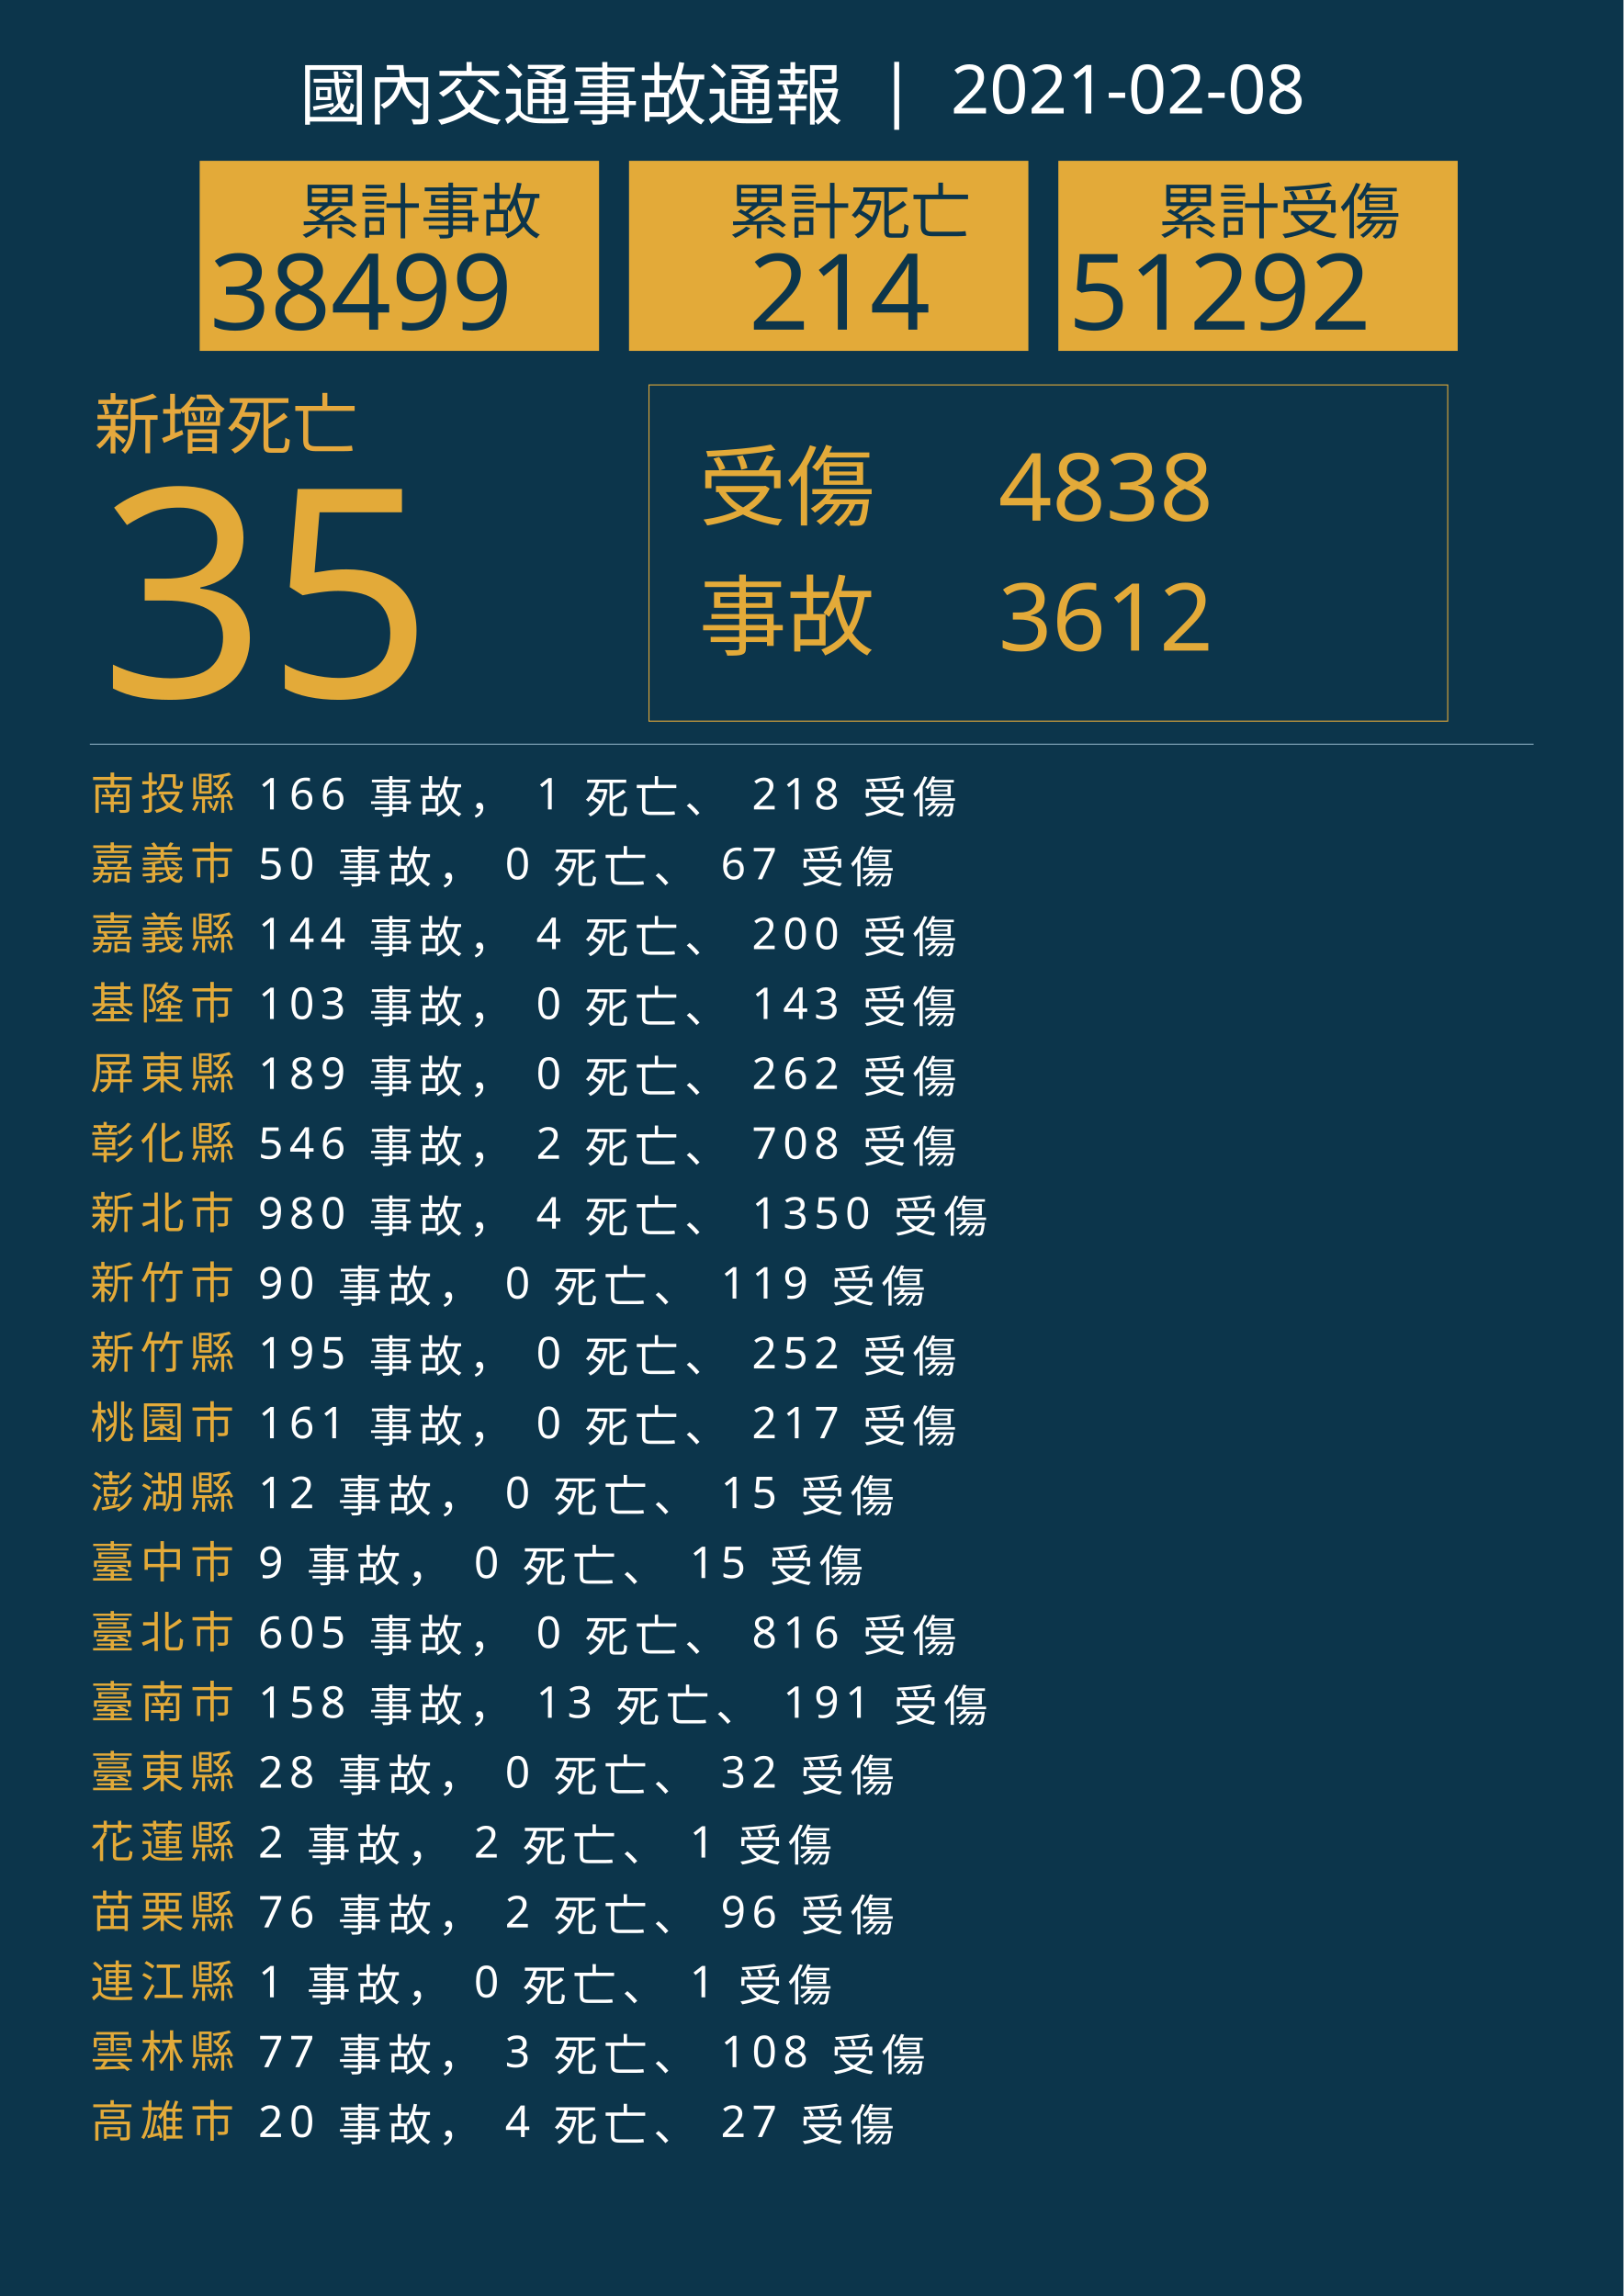
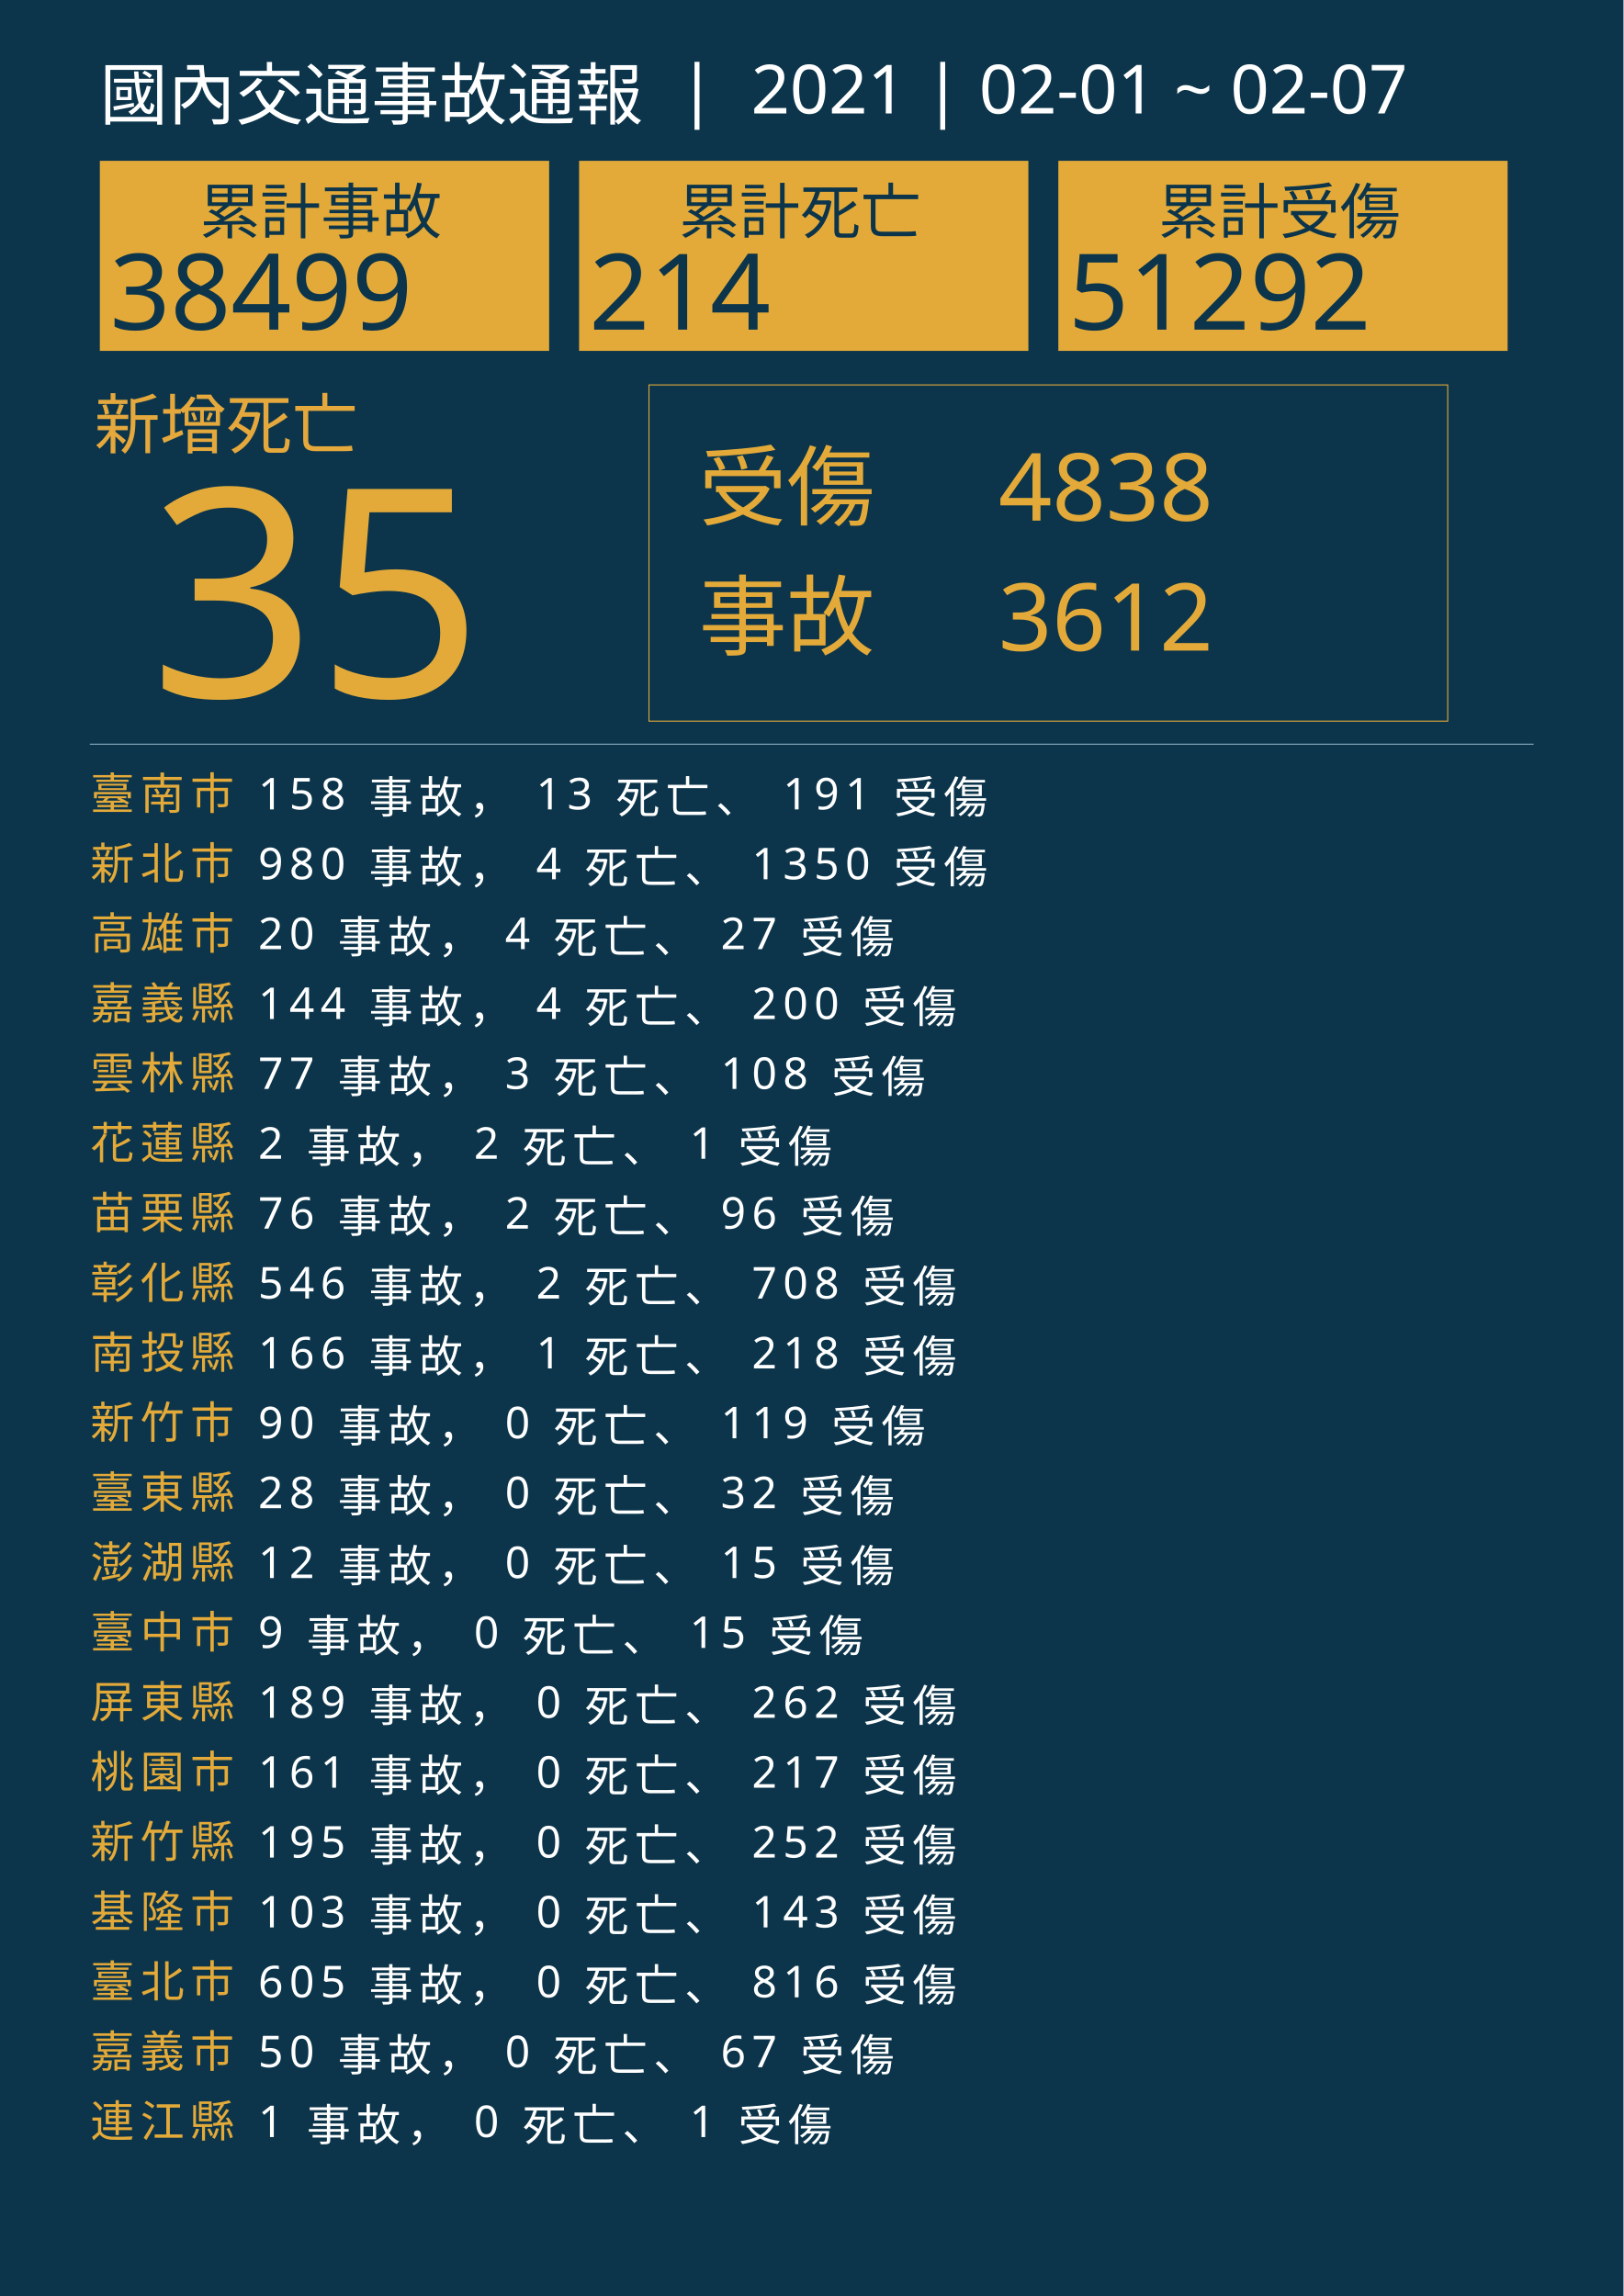
<svg xmlns="http://www.w3.org/2000/svg" version="1.1" id="圖層_1" x="0px" y="0px" viewBox="0 0 1626 2300" style="enable-background:new 0 0 1626 2300;" xml:space="preserve">
  <style type="text/css">
	.st0{fill:#0C354B;}
	.st1{fill:#E5A83D;}
	.st2{font-family:'NotoSansCJKtc-Bold-B5pc-H';}
	.st3{font-size:66px;}
	.st4{fill:#E3AA39;}
	.st5{font-family:'Arial-BoldMT';}
	.st6{font-size:291.776px;}
	.st7{fill:none;stroke:#E3AA39;stroke-miterlimit:10;}
	.st8{font-family:'NotoSansCJKtc-Light-B5pc-H';}
	.st9{font-size:88px;}
	.st10{font-family:'NotoSansCJKtc-Medium-B5pc-H';}
	.st11{font-size:94px;}
	.st12{fill:none;stroke:#8AAFC1;stroke-miterlimit:10;}
	.st13{font-size:60.649px;}
	.st14{font-size:106px;}
	.st15{fill:none;}
	.st16{font-size:44px;}
	.st17{letter-spacing:6;}
	.st18{fill:#FFFFFF;}
	.st19{letter-spacing:1;}
	.st20{font-size:68px;}
</style>
  <rect class="st0" width="1626" height="2300" />
  <text transform="matrix(1 0 0 1 94.5001 449.017)" class="st1 st2 st3">新增死亡</text>
  <g>
-     <text transform="matrix(1 0 0 1 100 698.1412)" class="st4 st5 st6">35</text>
+     <text transform="matrix(1 0 0 1 150 698.1412)" class="st4 st5 st6">35</text>
  </g>
  <g>
    <rect x="650" y="385.6" class="st7" width="800" height="336.8" />
    <g>
      <text transform="matrix(1 0 0 1 700 519.593)" class="st4 st8 st9">受傷</text>
      <text transform="matrix(1 0 0 1 1000 521.5084)" class="st4 st10 st11">4838</text>
      <text transform="matrix(1 0 0 1 1000 651.7274)" class="st4 st10 st11">3612</text>
      <text transform="matrix(1 0 0 1 700 649.4965)" class="st4 st8 st9">事故</text>
    </g>
  </g>
  <line class="st12" x1="90" y1="745.5" x2="1536" y2="745.5" />
  <g>
    <g>
-       <rect x="200" y="161.1" class="st4" width="400" height="190.4" />
+       <rect x="100" y="161.1" class="st4" width="450" height="190.4" />
      <g>
-         <text transform="matrix(1 0 0 1 300 233.9079)" class="st0 st10 st13">累計事故</text>
+         <text transform="matrix(1 0 0 1 200 233.9079)" class="st0 st10 st13">累計事故</text>
        <g>
-           <text transform="matrix(1 0 0 1 210 330.2121)" class="st0 st5 st14">38499</text>
+           <text transform="matrix(1 0 0 1 110 330.2121)" class="st0 st5 st14">38499</text>
        </g>
      </g>
    </g>
    <g>
-       <rect x="630" y="161.1" class="st4" width="400" height="190.4" />
+       <rect x="580" y="161.1" class="st4" width="450" height="190.4" />
      <g>
-         <text transform="matrix(1 0 0 1 730 233.908)" class="st0 st10 st13">累計死亡</text>
+         <text transform="matrix(1 0 0 1 680 233.908)" class="st0 st10 st13">累計死亡</text>
        <g>
-           <text transform="matrix(1 0 0 1 750 330.2122)" class="st0 st5 st14">214</text>
+           <text transform="matrix(1 0 0 1 590 330.2122)" class="st0 st5 st14">214</text>
        </g>
      </g>
    </g>
    <g>
-       <rect x="1060" y="161.1" class="st4" width="400" height="190.4" />
+       <rect x="1060" y="161.1" class="st4" width="450" height="190.4" />
      <g>
        <text transform="matrix(1 0 0 1 1160 233.908)" class="st0 st10 st13">累計受傷</text>
        <g>
          <text transform="matrix(1 0 0 1 1070 330.2122)" class="st0 st5 st14">51292</text>
        </g>
      </g>
    </g>
  </g>
  <rect x="90.6" y="772.1" class="st15" width="1141.8" height="314.8" />
  <text transform="matrix(1 0 0 1 90.5591 810.7965)">
-     <tspan x="0" y="0" class="st4 st10 st16 st17">南投縣</tspan>
-     <tspan x="150.6" y="0" class="st18 st10 st16 st17"> 166 事故， 1 死亡、 218 受傷</tspan>
-     <tspan x="0" y="70" class="st4 st10 st16 st17">嘉義市</tspan>
-     <tspan x="150.6" y="70" class="st18 st10 st16 st17"> 50 事故， 0 死亡、 67 受傷</tspan>
-     <tspan x="0" y="140" class="st4 st10 st16 st17">嘉義縣</tspan>
-     <tspan x="150.6" y="140" class="st18 st10 st16 st17"> 144 事故， 4 死亡、 200 受傷</tspan>
-     <tspan x="0" y="210" class="st4 st10 st16 st17">基隆市</tspan>
-     <tspan x="150.6" y="210" class="st18 st10 st16 st17"> 103 事故， 0 死亡、 143 受傷</tspan>
-     <tspan x="0" y="280" class="st4 st10 st16 st17">屏東縣</tspan>
-     <tspan x="150.6" y="280" class="st18 st10 st16 st17"> 189 事故， 0 死亡、 262 受傷</tspan>
-     <tspan x="0" y="350" class="st4 st10 st16 st17">彰化縣</tspan>
-     <tspan x="150.6" y="350" class="st18 st10 st16 st17"> 546 事故， 2 死亡、 708 受傷</tspan>
-     <tspan x="0" y="420" class="st4 st10 st16 st17">新北市</tspan>
-     <tspan x="150.6" y="420" class="st18 st10 st16 st17"> 980 事故， 4 死亡、 1350 受傷</tspan>
-     <tspan x="0" y="490" class="st4 st10 st16 st17">新竹市</tspan>
-     <tspan x="150.6" y="490" class="st18 st10 st16 st17"> 90 事故， 0 死亡、 119 受傷</tspan>
-     <tspan x="0" y="560" class="st4 st10 st16 st17">新竹縣</tspan>
-     <tspan x="150.6" y="560" class="st18 st10 st16 st17"> 195 事故， 0 死亡、 252 受傷</tspan>
-     <tspan x="0" y="630" class="st4 st10 st16 st17">桃園市</tspan>
-     <tspan x="150.6" y="630" class="st18 st10 st16 st17"> 161 事故， 0 死亡、 217 受傷</tspan>
-     <tspan x="0" y="700" class="st4 st10 st16 st17">澎湖縣</tspan>
-     <tspan x="150.6" y="700" class="st18 st10 st16 st17"> 12 事故， 0 死亡、 15 受傷</tspan>
-     <tspan x="0" y="770" class="st4 st10 st16 st17">臺中市</tspan>
-     <tspan x="150.6" y="770" class="st18 st10 st16 st17"> 9 事故， 0 死亡、 15 受傷</tspan>
-     <tspan x="0" y="840" class="st4 st10 st16 st17">臺北市</tspan>
-     <tspan x="150.6" y="840" class="st18 st10 st16 st17"> 605 事故， 0 死亡、 816 受傷</tspan>
-     <tspan x="0" y="910" class="st4 st10 st16 st17">臺南市</tspan>
-     <tspan x="150.6" y="910" class="st18 st10 st16 st17"> 158 事故， 13 死亡、 191 受傷</tspan>
-     <tspan x="0" y="980" class="st4 st10 st16 st17">臺東縣</tspan>
-     <tspan x="150.6" y="980" class="st18 st10 st16 st17"> 28 事故， 0 死亡、 32 受傷</tspan>
-     <tspan x="0" y="1050" class="st4 st10 st16 st17">花蓮縣</tspan>
-     <tspan x="150.6" y="1050" class="st18 st10 st16 st17"> 2 事故， 2 死亡、 1 受傷</tspan>
-     <tspan x="0" y="1120" class="st4 st10 st16 st17">苗栗縣</tspan>
-     <tspan x="150.6" y="1120" class="st18 st10 st16 st17"> 76 事故， 2 死亡、 96 受傷</tspan>
-     <tspan x="0" y="1190" class="st4 st10 st16 st17">連江縣</tspan>
-     <tspan x="150.6" y="1190" class="st18 st10 st16 st17"> 1 事故， 0 死亡、 1 受傷</tspan>
-     <tspan x="0" y="1260" class="st4 st10 st16 st17">雲林縣</tspan>
-     <tspan x="150.6" y="1260" class="st18 st10 st16 st17"> 77 事故， 3 死亡、 108 受傷</tspan>
-     <tspan x="0" y="1330" class="st4 st10 st16 st17">高雄市</tspan>
-     <tspan x="150.6" y="1330" class="st18 st10 st16 st17"> 20 事故， 4 死亡、 27 受傷</tspan>
+     <tspan x="0" y="0" class="st4 st10 st16 st17">臺南市</tspan>
+     <tspan x="150.6" y="0" class="st18 st10 st16 st17"> 158 事故， 13 死亡、 191 受傷</tspan>
+     <tspan x="0" y="70" class="st4 st10 st16 st17">新北市</tspan>
+     <tspan x="150.6" y="70" class="st18 st10 st16 st17"> 980 事故， 4 死亡、 1350 受傷</tspan>
+     <tspan x="0" y="140" class="st4 st10 st16 st17">高雄市</tspan>
+     <tspan x="150.6" y="140" class="st18 st10 st16 st17"> 20 事故， 4 死亡、 27 受傷</tspan>
+     <tspan x="0" y="210" class="st4 st10 st16 st17">嘉義縣</tspan>
+     <tspan x="150.6" y="210" class="st18 st10 st16 st17"> 144 事故， 4 死亡、 200 受傷</tspan>
+     <tspan x="0" y="280" class="st4 st10 st16 st17">雲林縣</tspan>
+     <tspan x="150.6" y="280" class="st18 st10 st16 st17"> 77 事故， 3 死亡、 108 受傷</tspan>
+     <tspan x="0" y="350" class="st4 st10 st16 st17">花蓮縣</tspan>
+     <tspan x="150.6" y="350" class="st18 st10 st16 st17"> 2 事故， 2 死亡、 1 受傷</tspan>
+     <tspan x="0" y="420" class="st4 st10 st16 st17">苗栗縣</tspan>
+     <tspan x="150.6" y="420" class="st18 st10 st16 st17"> 76 事故， 2 死亡、 96 受傷</tspan>
+     <tspan x="0" y="490" class="st4 st10 st16 st17">彰化縣</tspan>
+     <tspan x="150.6" y="490" class="st18 st10 st16 st17"> 546 事故， 2 死亡、 708 受傷</tspan>
+     <tspan x="0" y="560" class="st4 st10 st16 st17">南投縣</tspan>
+     <tspan x="150.6" y="560" class="st18 st10 st16 st17"> 166 事故， 1 死亡、 218 受傷</tspan>
+     <tspan x="0" y="630" class="st4 st10 st16 st17">新竹市</tspan>
+     <tspan x="150.6" y="630" class="st18 st10 st16 st17"> 90 事故， 0 死亡、 119 受傷</tspan>
+     <tspan x="0" y="700" class="st4 st10 st16 st17">臺東縣</tspan>
+     <tspan x="150.6" y="700" class="st18 st10 st16 st17"> 28 事故， 0 死亡、 32 受傷</tspan>
+     <tspan x="0" y="770" class="st4 st10 st16 st17">澎湖縣</tspan>
+     <tspan x="150.6" y="770" class="st18 st10 st16 st17"> 12 事故， 0 死亡、 15 受傷</tspan>
+     <tspan x="0" y="840" class="st4 st10 st16 st17">臺中市</tspan>
+     <tspan x="150.6" y="840" class="st18 st10 st16 st17"> 9 事故， 0 死亡、 15 受傷</tspan>
+     <tspan x="0" y="910" class="st4 st10 st16 st17">屏東縣</tspan>
+     <tspan x="150.6" y="910" class="st18 st10 st16 st17"> 189 事故， 0 死亡、 262 受傷</tspan>
+     <tspan x="0" y="980" class="st4 st10 st16 st17">桃園市</tspan>
+     <tspan x="150.6" y="980" class="st18 st10 st16 st17"> 161 事故， 0 死亡、 217 受傷</tspan>
+     <tspan x="0" y="1050" class="st4 st10 st16 st17">新竹縣</tspan>
+     <tspan x="150.6" y="1050" class="st18 st10 st16 st17"> 195 事故， 0 死亡、 252 受傷</tspan>
+     <tspan x="0" y="1120" class="st4 st10 st16 st17">基隆市</tspan>
+     <tspan x="150.6" y="1120" class="st18 st10 st16 st17"> 103 事故， 0 死亡、 143 受傷</tspan>
+     <tspan x="0" y="1190" class="st4 st10 st16 st17">臺北市</tspan>
+     <tspan x="150.6" y="1190" class="st18 st10 st16 st17"> 605 事故， 0 死亡、 816 受傷</tspan>
+     <tspan x="0" y="1260" class="st4 st10 st16 st17">嘉義市</tspan>
+     <tspan x="150.6" y="1260" class="st18 st10 st16 st17"> 50 事故， 0 死亡、 67 受傷</tspan>
+     <tspan x="0" y="1330" class="st4 st10 st16 st17">連江縣</tspan>
+     <tspan x="150.6" y="1330" class="st18 st10 st16 st17"> 1 事故， 0 死亡、 1 受傷</tspan>
  </text>
-   <text transform="matrix(1 0 0 1 300 119.2712)" class="st18 st8 st20">國內交通事故通報  |  2021-02-08</text>
+   <text transform="matrix(1 0 0 1 100 119.2712)" class="st18 st8 st20">國內交通事故通報  |  2021 | 02-01 ~ 02-07</text>
</svg>
